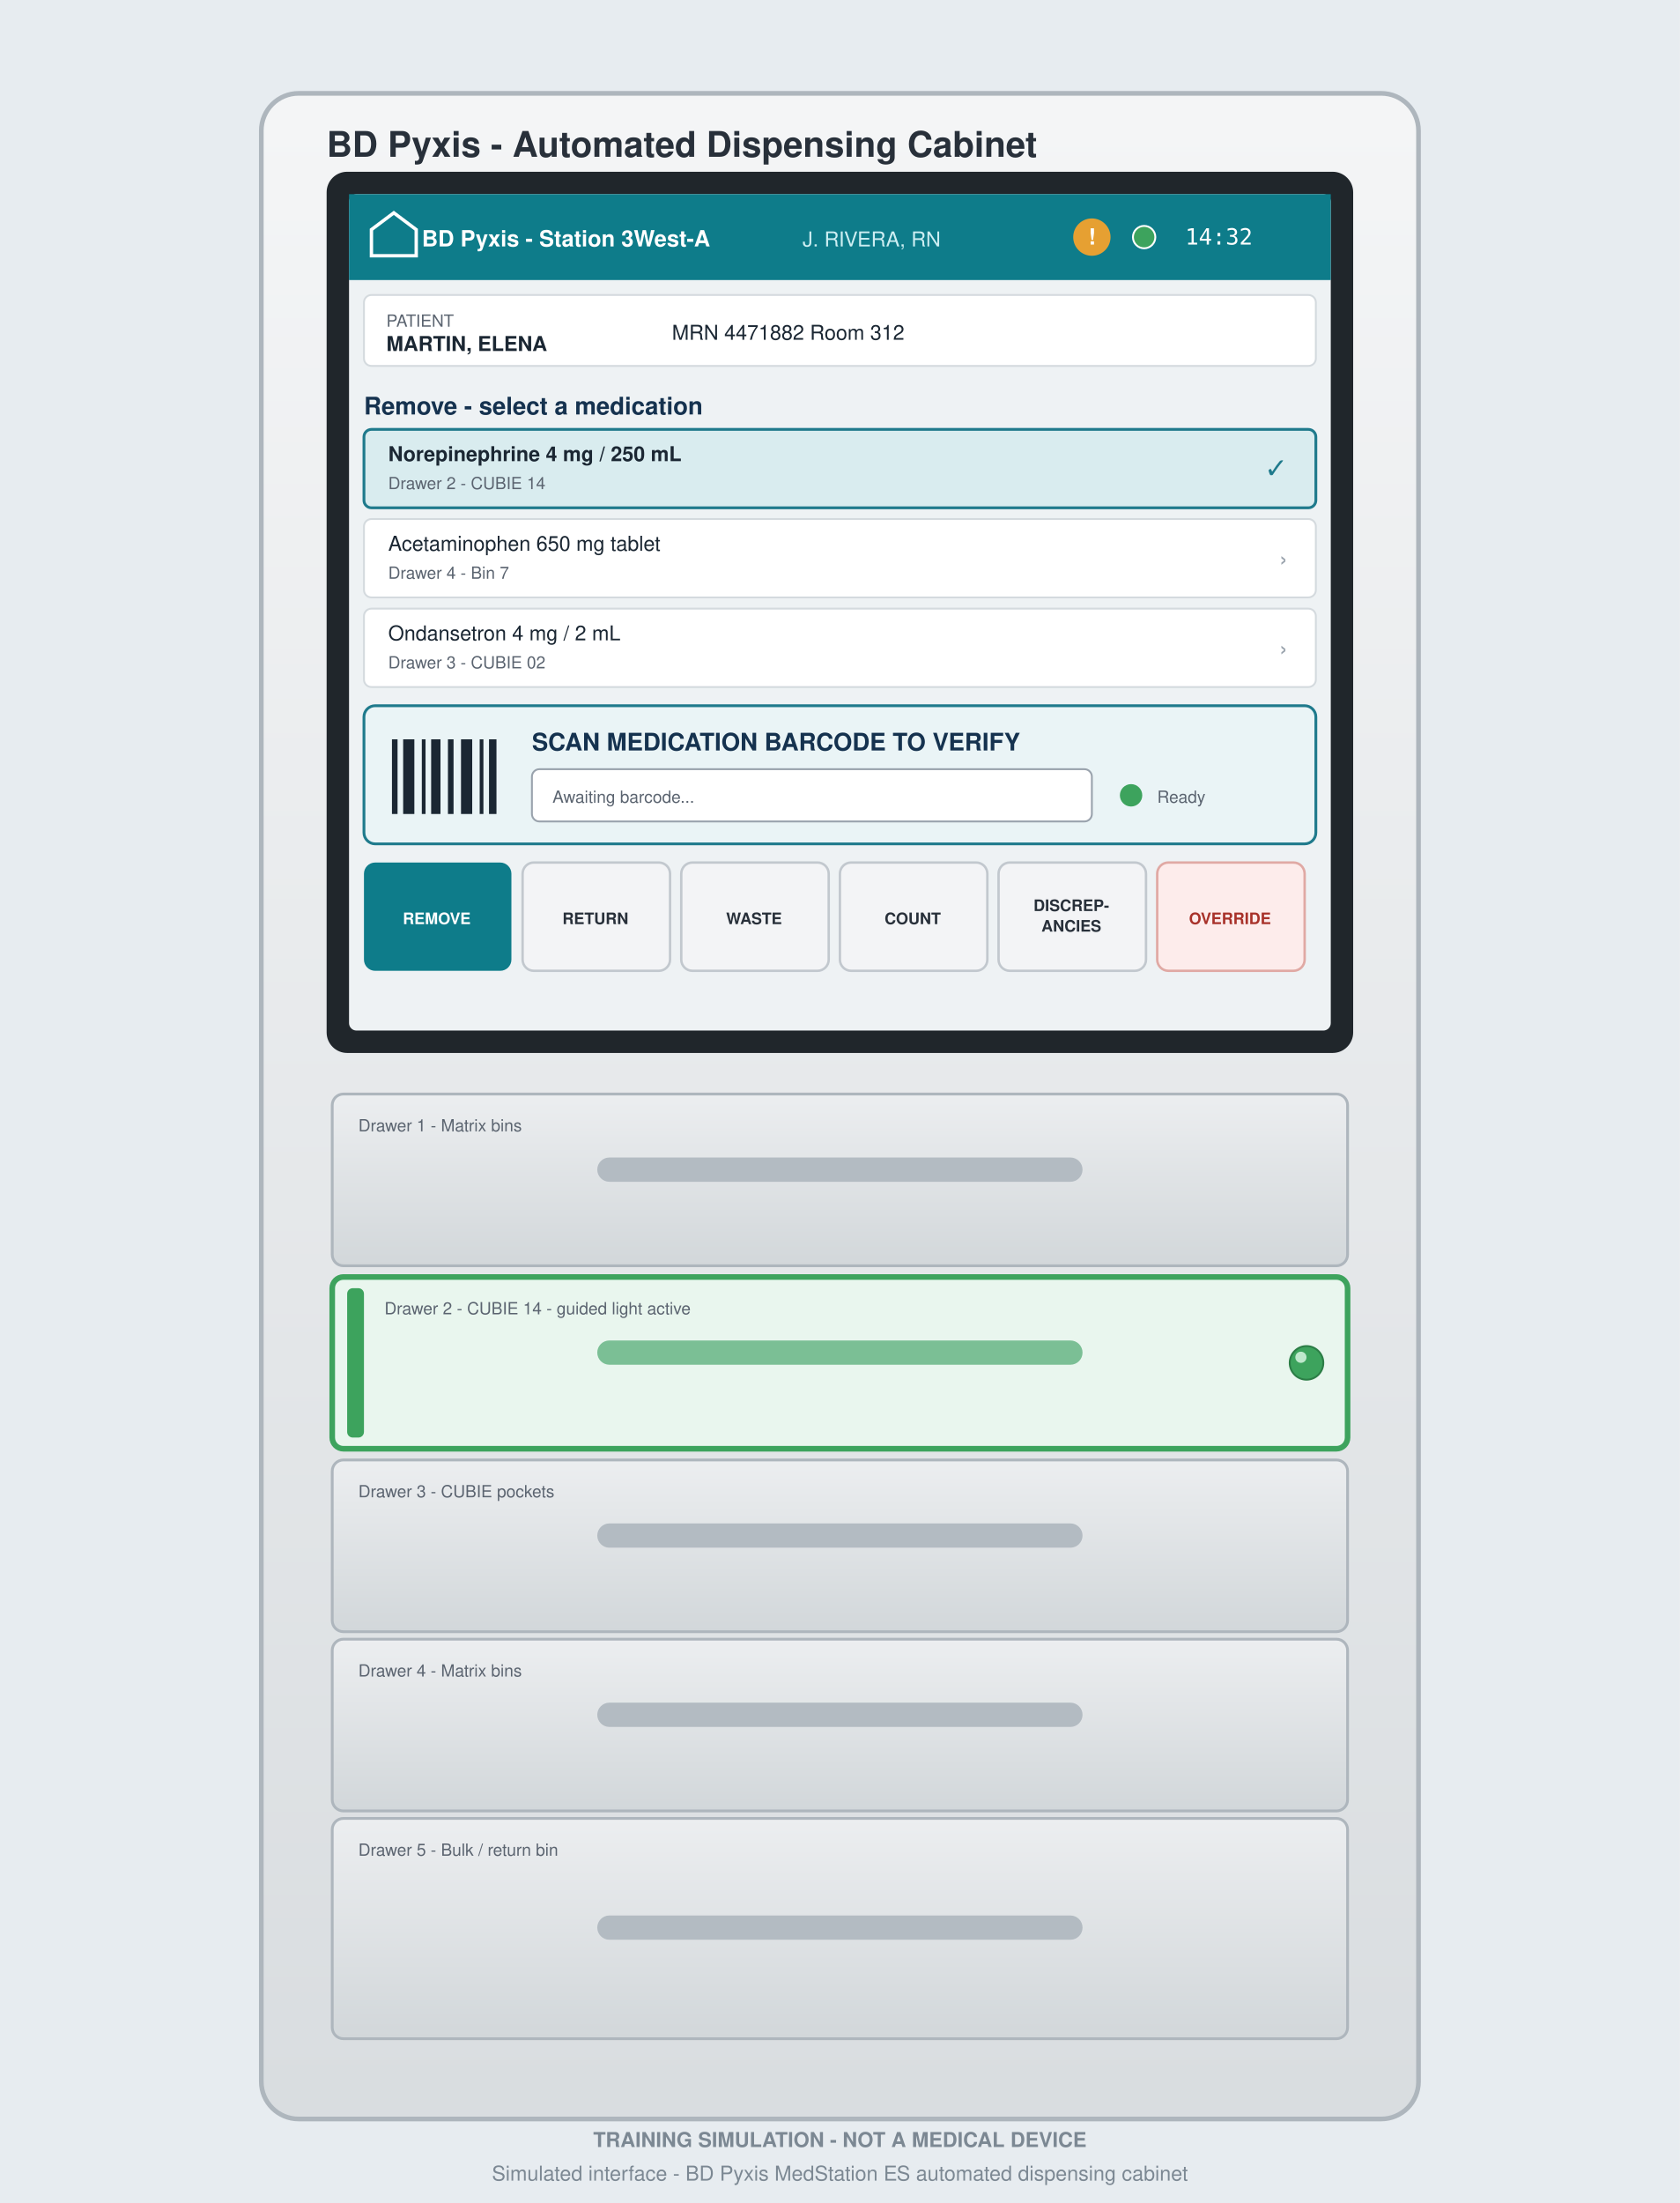
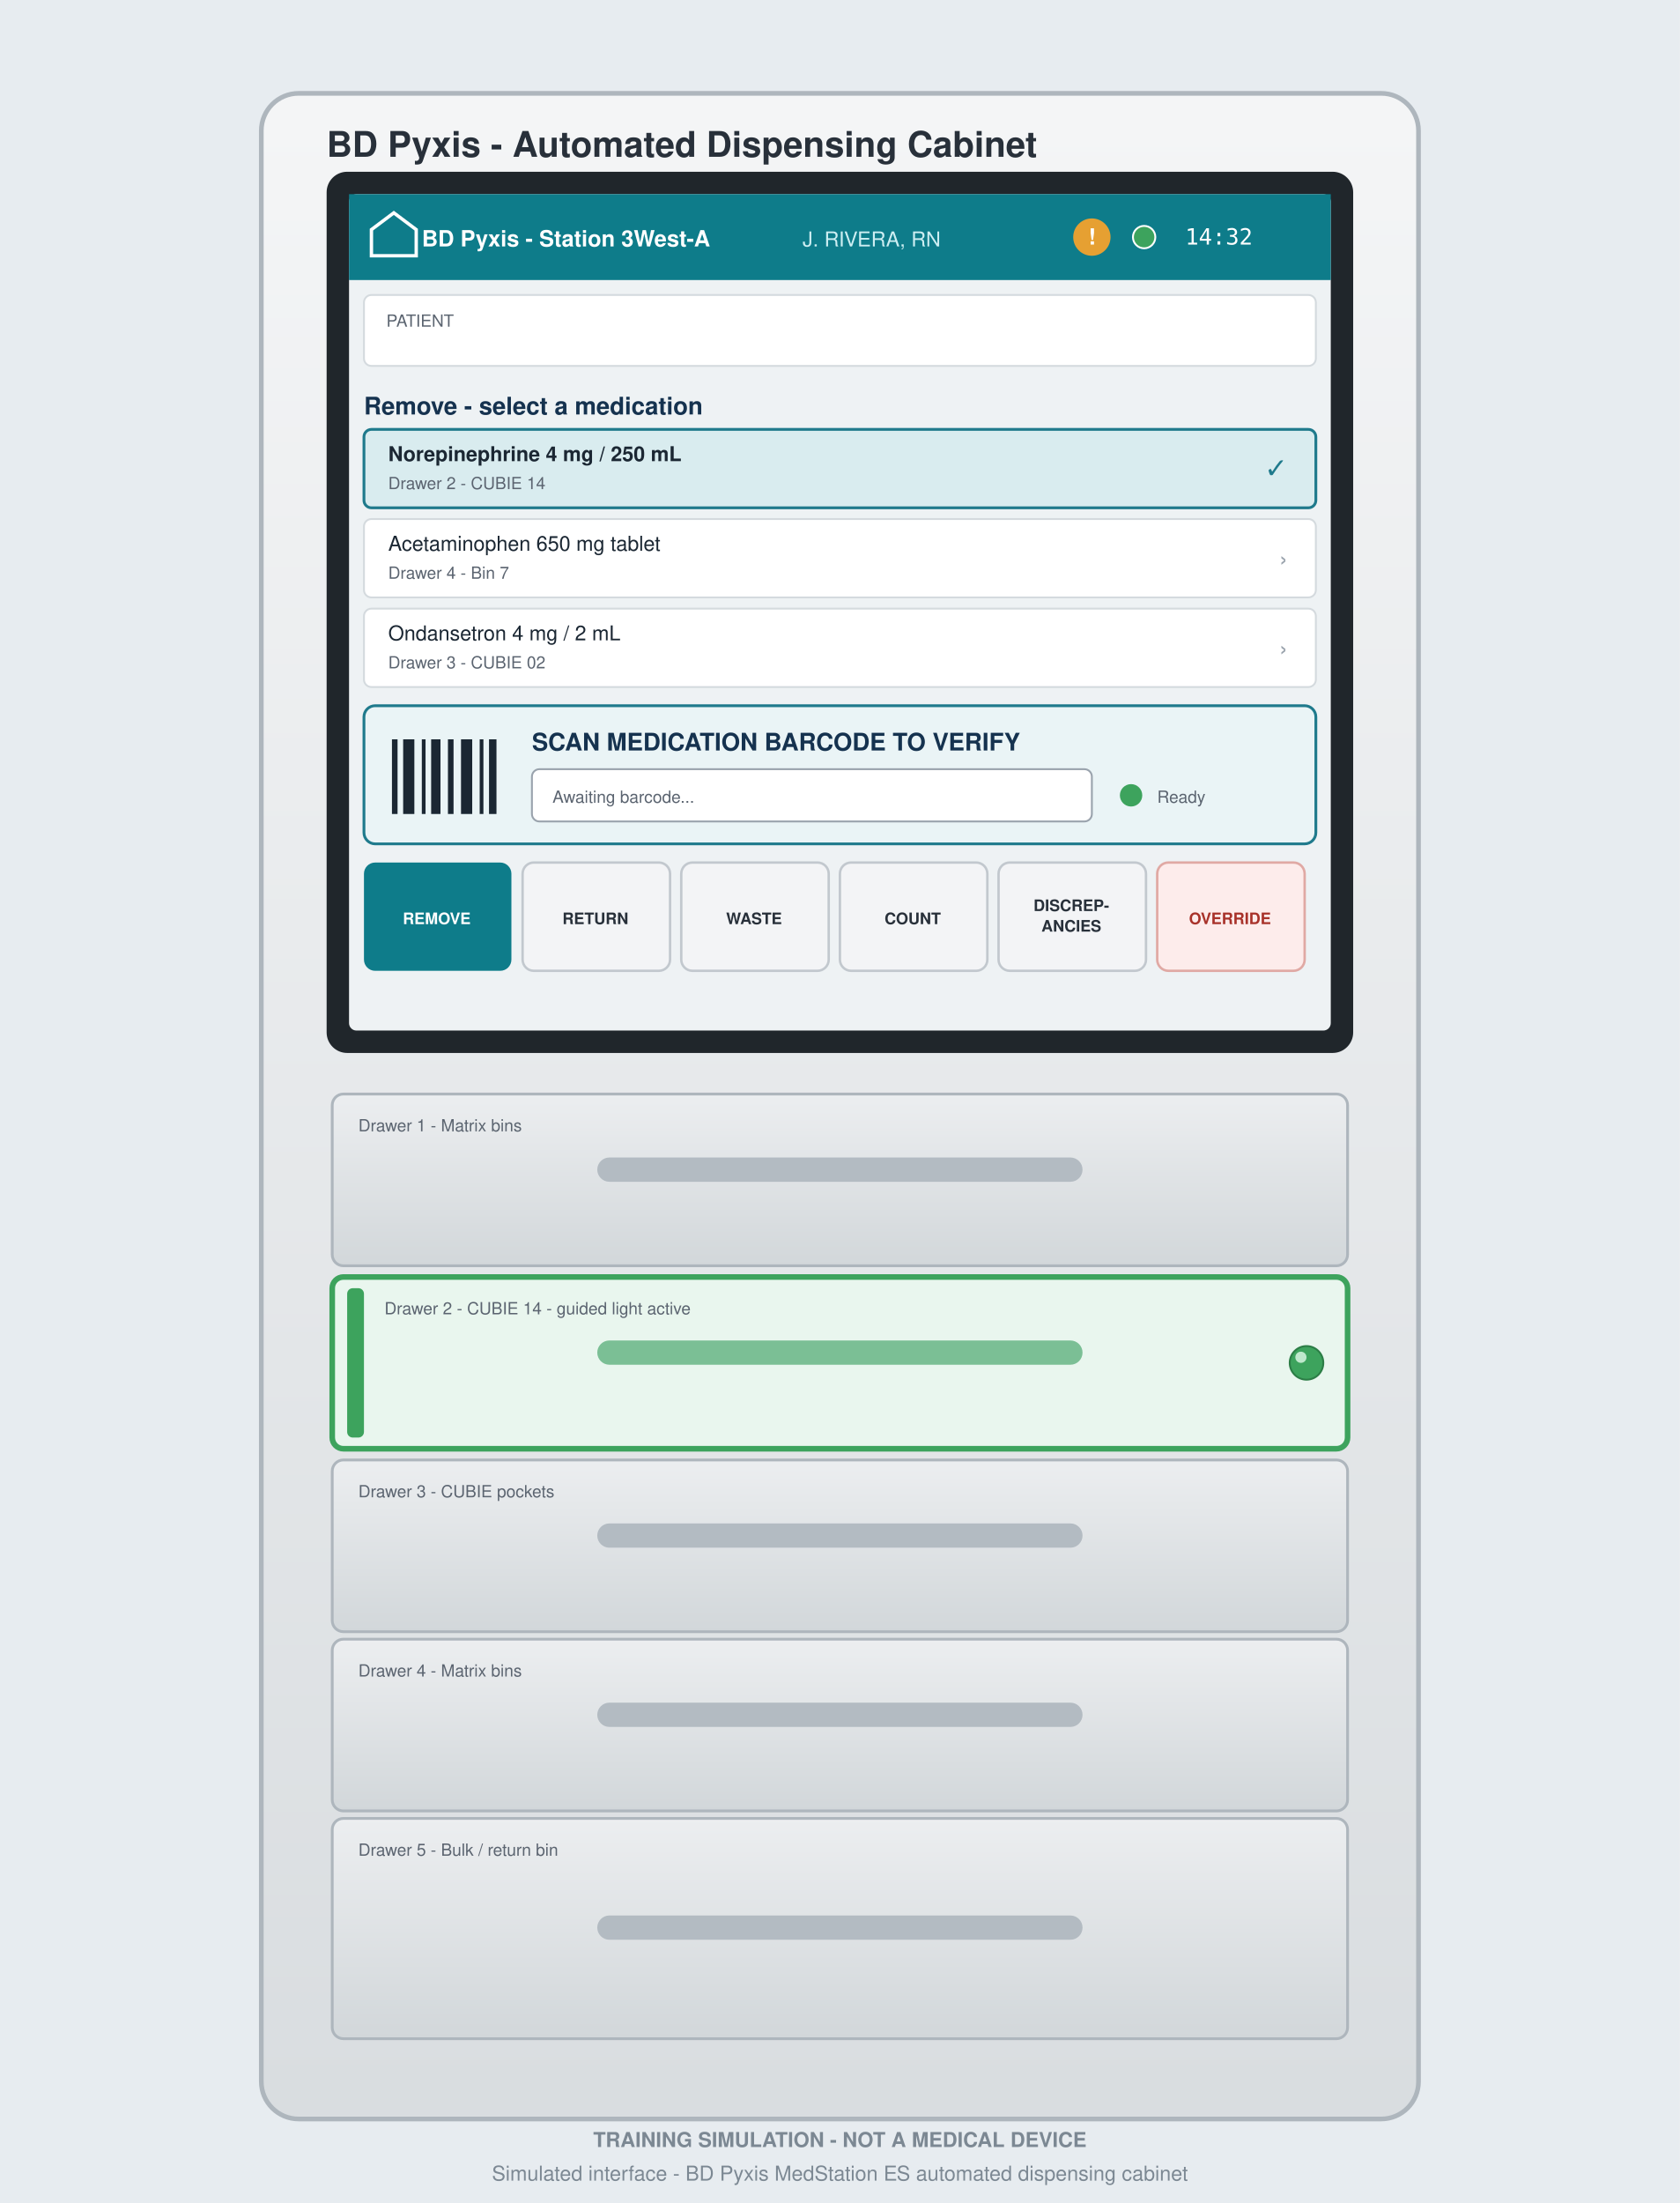
<svg xmlns="http://www.w3.org/2000/svg" viewBox="0 0 900 1180" width="900" height="1180">
  <style>
 text{font-family:Helvetica,Arial,sans-serif}
 .mono{font-family:'DejaVu Sans Mono',monospace}
 .dev{font-size:19px;font-weight:bold;fill:#28303a}
 .badge{font-size:11px;fill:#7c8893}
 .ui{font-size:11px;fill:#1b2733}
 .uih{font-size:13px;font-weight:bold;fill:#15324f}
 .sub{font-size:9px;fill:#5b6470}
 .btn{font-size:8.5px;font-weight:bold}
</style>
  <defs>
    <linearGradient id="chassis" x1="0" y1="0" x2="0" y2="1">
      <stop offset="0" stop-color="#f4f5f6" />
      <stop offset="1" stop-color="#d9dde0" />
    </linearGradient>
    <linearGradient id="drawer" x1="0" y1="0" x2="0" y2="1">
      <stop offset="0" stop-color="#eceef0" />
      <stop offset="1" stop-color="#d2d7da" />
    </linearGradient>
  </defs>
  <g id="backdrop">
    <rect x="0" y="0" width="900" height="1180" fill="#e7ecf0" />
  </g>
  <g id="cabinet">
    <rect x="140" y="50" width="620" height="1085" rx="20" fill="url(#chassis)" stroke="#aeb6bd" stroke-width="2.5" />
    <text class="dev" x="175" y="84">BD Pyxis  -  Automated Dispensing Cabinet</text>
    <rect x="178" y="586" width="544" height="92" rx="6" fill="url(#drawer)" stroke="#aeb6bd" stroke-width="1.5" />
    <rect x="320" y="620" width="260" height="13" rx="6.5" fill="#b3bbc2" />
    <text class="sub" x="192" y="606">Drawer 1  -  Matrix bins</text>
    <rect id="drawer-lit" x="178" y="684" width="544" height="92" rx="6" fill="#e9f6ee" stroke="#3DA35D" stroke-width="3" />
    <rect x="320" y="718" width="260" height="13" rx="6.5" fill="#7bbf95" />
    <rect x="186" y="690" width="9" height="80" rx="3" fill="#3DA35D" />
    <circle cx="700" cy="730" r="9" fill="#3DA35D" stroke="#2c7d46" stroke-width="1" />
    <circle cx="697" cy="727" r="3" fill="#bfe8cc" />
    <text class="sub" x="206" y="704" fill="#207a43">Drawer 2  -  CUBIE 14  -  guided light active</text>
    <rect x="178" y="782" width="544" height="92" rx="6" fill="url(#drawer)" stroke="#aeb6bd" stroke-width="1.5" />
    <rect x="320" y="816" width="260" height="13" rx="6.5" fill="#b3bbc2" />
    <text class="sub" x="192" y="802">Drawer 3  -  CUBIE pockets</text>
    <rect x="178" y="878" width="544" height="92" rx="6" fill="url(#drawer)" stroke="#aeb6bd" stroke-width="1.5" />
    <rect x="320" y="912" width="260" height="13" rx="6.5" fill="#b3bbc2" />
    <text class="sub" x="192" y="898">Drawer 4  -  Matrix bins</text>
    <rect x="178" y="974" width="544" height="118" rx="6" fill="url(#drawer)" stroke="#aeb6bd" stroke-width="1.5" />
    <rect x="320" y="1026" width="260" height="13" rx="6.5" fill="#b3bbc2" />
    <text class="sub" x="192" y="994">Drawer 5  -  Bulk / return bin</text>
  </g>
  <g id="screen">
    <rect x="175" y="92" width="550" height="472" rx="11" fill="#20262b" />
    <rect id="screen-bg" x="187" y="104" width="526" height="448" rx="4" fill="#eef2f4" />
  </g>
  <g id="ui">
    <rect id="banner" x="187" y="104" width="526" height="46" fill="#0e7c8a" />
    <path id="btn-home" data-control="touch-button" data-action="HOME" d="M199 137 v-14 l12 -9 l12 9 v14 z" fill="none" stroke="#ffffff" stroke-width="1.8" />
    <text id="banner-station" x="226" y="132" font-size="12" font-weight="bold" fill="#ffffff">BD Pyxis  -  Station 3West-A</text>
    <text id="banner-user" x="430" y="132" font-size="11" fill="#cdeef2">J. RIVERA, RN</text>
    <circle id="banner-discrepancy" data-control="led" cx="585" cy="127" r="10" fill="#E6A032" />
    <text x="585" y="131" font-size="12" font-weight="bold" fill="#ffffff" text-anchor="middle">!</text>
    <circle id="led-online" data-control="led" cx="613" cy="127" r="6" fill="#3DA35D" stroke="#ffffff" stroke-width="1" />
    <text id="scr-clock" class="mono" x="635" y="131" font-size="12" fill="#ffffff">14:32</text>
    <rect x="195" y="158" width="510" height="38" rx="4" fill="#ffffff" stroke="#d4dade" stroke-width="1" />
    <text x="207" y="175" class="sub">PATIENT</text>
-     <text id="scr-patient" x="207" y="188" class="ui" font-weight="bold">MARTIN, ELENA</text>
-     <text id="scr-loc" x="360" y="182" class="ui">MRN 4471882      Room 312</text>
+     <text id="scr-patient" x="207" y="188" class="ui" font-weight="bold" />
+     <text id="scr-loc" x="360" y="182" class="ui" />
    <text class="uih" x="195" y="222">Remove  -  select a medication</text>
    <g id="list-meds">
      <rect id="row-1" data-control="display" x="195" y="230" width="510" height="42" rx="4" fill="#d9ecef" stroke="#1f7a8c" stroke-width="1.5" />
      <text id="scr-med" x="208" y="247" class="ui" font-weight="bold">Norepinephrine 4 mg / 250 mL</text>
      <text x="208" y="262" class="sub">Drawer 2  -  CUBIE 14</text>
      <text x="690" y="256" font-size="15" fill="#1f7a8c" text-anchor="end">✓</text>
      <rect id="row-2" data-control="display" x="195" y="278" width="510" height="42" rx="4" fill="#ffffff" stroke="#d4dade" stroke-width="1" />
      <text x="208" y="295" class="ui">Acetaminophen 650 mg tablet</text>
      <text x="208" y="310" class="sub">Drawer 4  -  Bin 7</text>
      <text x="690" y="304" font-size="14" fill="#9aa3ad" text-anchor="end">›</text>
      <rect id="row-3" data-control="display" x="195" y="326" width="510" height="42" rx="4" fill="#ffffff" stroke="#d4dade" stroke-width="1" />
      <text x="208" y="343" class="ui">Ondansetron 4 mg / 2 mL</text>
      <text x="208" y="358" class="sub">Drawer 3  -  CUBIE 02</text>
      <text x="690" y="352" font-size="14" fill="#9aa3ad" text-anchor="end">›</text>
    </g>
    <rect id="scan-panel" x="195" y="378" width="510" height="74" rx="6" fill="#eaf4f6" stroke="#1f7a8c" stroke-width="1.5" />
    <g id="barcode">
      <rect x="210" y="396" width="3" height="40" fill="#1b2733" />
      <rect x="216" y="396" width="6" height="40" fill="#1b2733" />
      <rect x="226" y="396" width="2" height="40" fill="#1b2733" />
      <rect x="231" y="396" width="5" height="40" fill="#1b2733" />
      <rect x="240" y="396" width="3" height="40" fill="#1b2733" />
      <rect x="247" y="396" width="6" height="40" fill="#1b2733" />
      <rect x="257" y="396" width="2" height="40" fill="#1b2733" />
      <rect x="262" y="396" width="4" height="40" fill="#1b2733" />
    </g>
    <text class="uih" x="285" y="402" font-size="12">SCAN MEDICATION BARCODE TO VERIFY</text>
    <rect id="scan-field" data-control="scan-field" x="285" y="412" width="300" height="28" rx="4" fill="#ffffff" stroke="#9aa3ad" stroke-width="1" />
    <text x="296" y="430" class="sub" font-size="10">Awaiting barcode...</text>
    <circle cx="606" cy="426" r="6" fill="#3DA35D" />
    <text id="scan-status" x="620" y="430" class="sub" font-size="10" fill="#207a43">Ready</text>
    <g id="actionbar">
      <rect id="btn-remove" data-control="touch-button" data-action="REMOVE" x="195" y="462" width="79" height="58" rx="6" fill="#0e7c8a" />
      <text class="btn" x="234" y="495" fill="#ffffff" text-anchor="middle">REMOVE</text>
      <rect id="btn-return" data-control="touch-button" data-action="RETURN" x="280" y="462" width="79" height="58" rx="6" fill="#f3f4f6" stroke="#c2c8ce" stroke-width="1.3" />
      <text class="btn" x="319" y="495" fill="#28303a" text-anchor="middle">RETURN</text>
      <rect id="btn-waste" data-control="touch-button" data-action="WASTE" x="365" y="462" width="79" height="58" rx="6" fill="#f3f4f6" stroke="#c2c8ce" stroke-width="1.3" />
      <text class="btn" x="404" y="495" fill="#28303a" text-anchor="middle">WASTE</text>
      <rect id="btn-count" data-control="touch-button" data-action="COUNT" x="450" y="462" width="79" height="58" rx="6" fill="#f3f4f6" stroke="#c2c8ce" stroke-width="1.3" />
      <text class="btn" x="489" y="495" fill="#28303a" text-anchor="middle">COUNT</text>
      <rect id="btn-discrepancies" data-control="touch-button" data-action="DISCREPANCIES" x="535" y="462" width="79" height="58" rx="6" fill="#f3f4f6" stroke="#c2c8ce" stroke-width="1.3" />
      <text class="btn" x="574" y="488" fill="#28303a" text-anchor="middle" font-size="7.6">DISCREP-</text>
      <text class="btn" x="574" y="499" fill="#28303a" text-anchor="middle" font-size="7.6">ANCIES</text>
      <rect id="btn-override" data-control="touch-button" data-action="OVERRIDE" x="620" y="462" width="79" height="58" rx="6" fill="#fdeceb" stroke="#e0a9a4" stroke-width="1.3" />
      <text class="btn" x="659" y="495" fill="#a8322a" text-anchor="middle">OVERRIDE</text>
    </g>
  </g>
  <g id="labels">
    <text class="badge" x="450" y="1150" text-anchor="middle" font-weight="bold">TRAINING SIMULATION - NOT A MEDICAL DEVICE</text>
    <text class="badge" x="450" y="1168" text-anchor="middle">Simulated interface - BD Pyxis MedStation ES automated dispensing cabinet</text>
  </g>
</svg>
